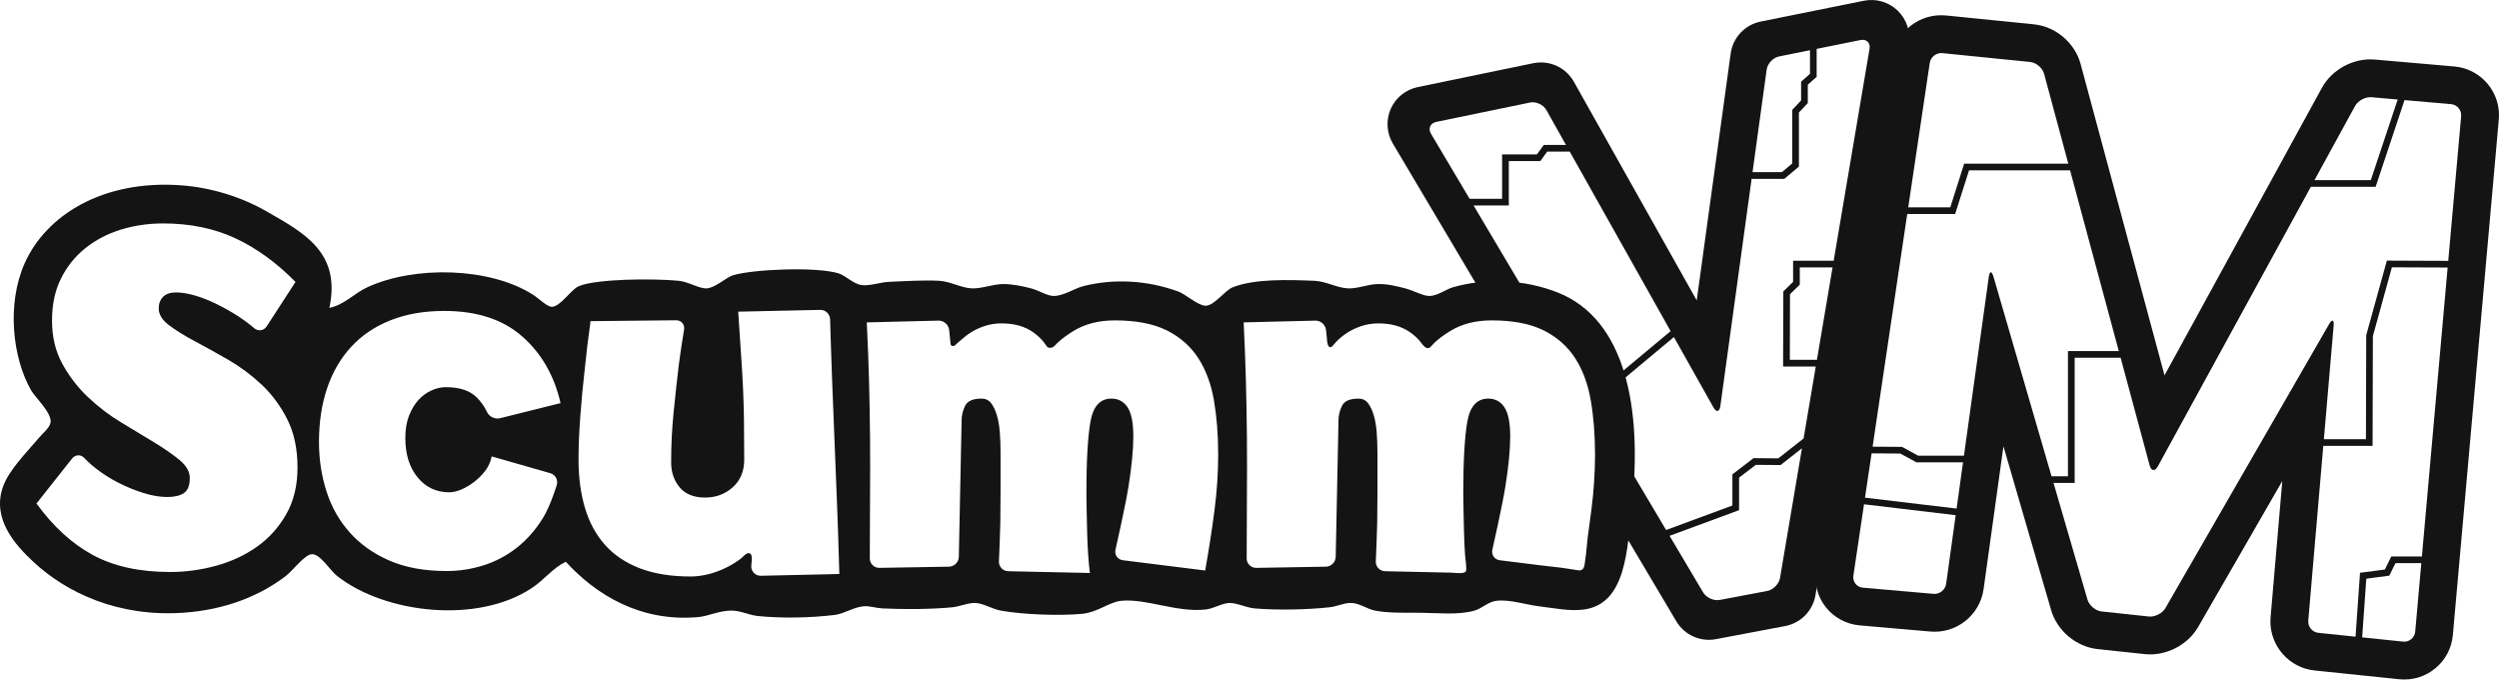
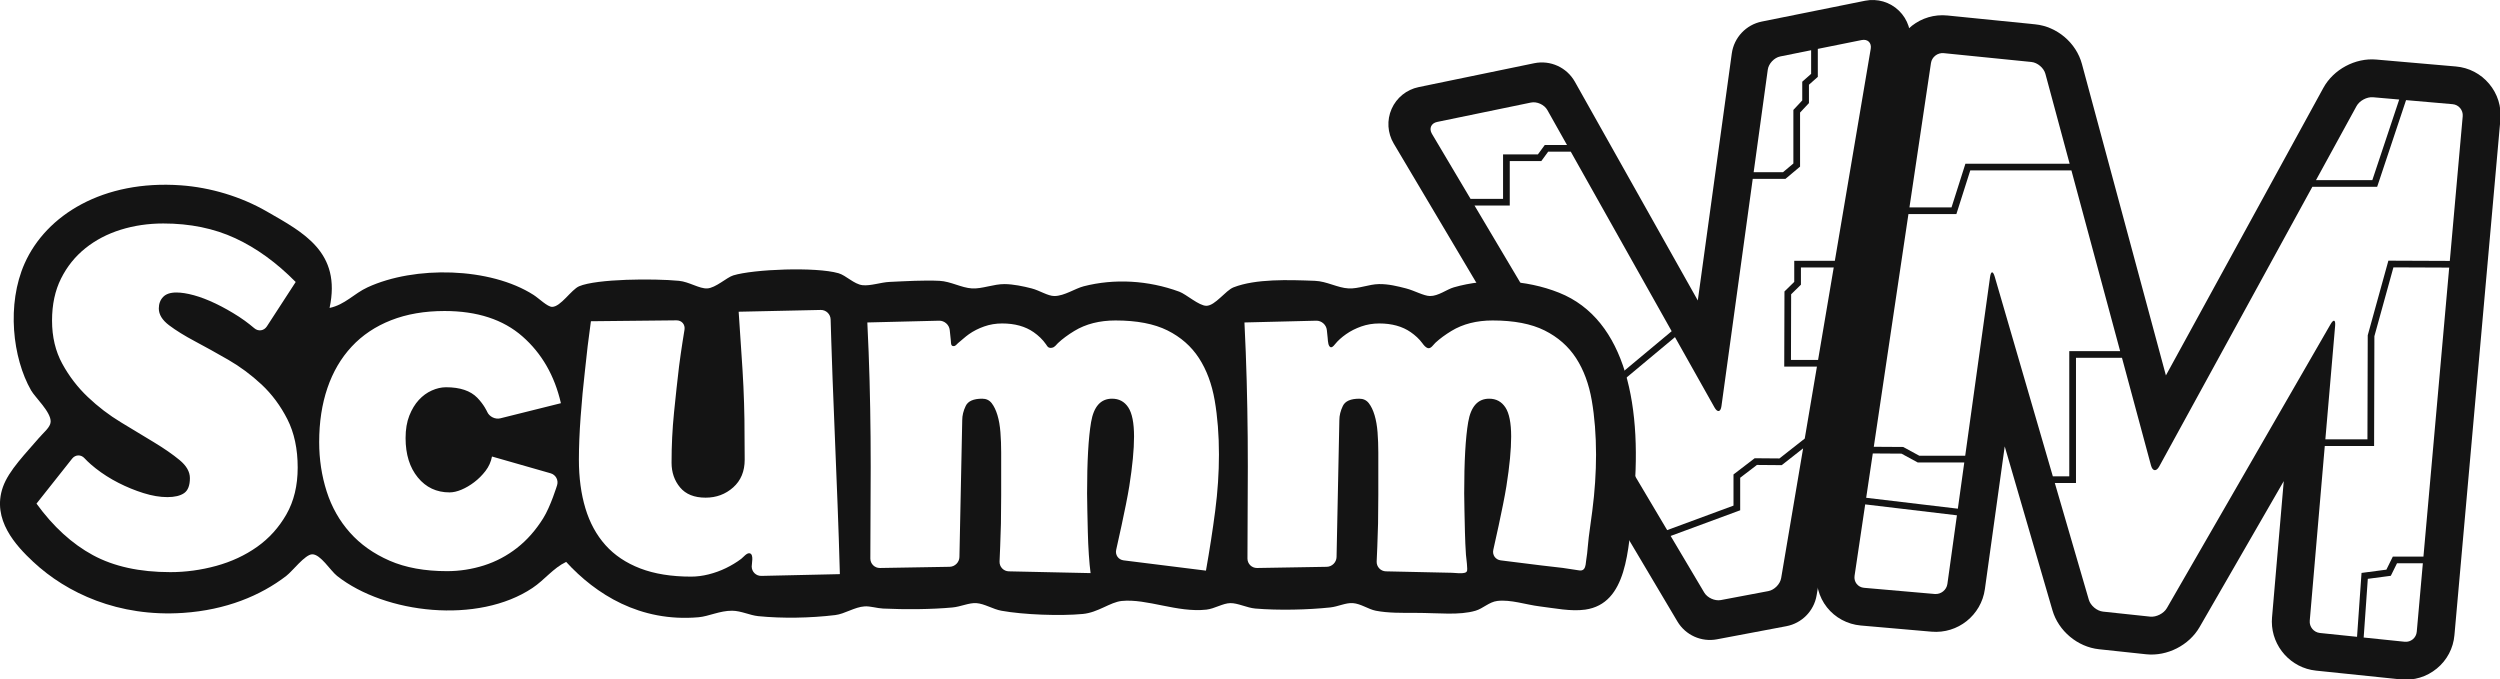
- <svg xmlns="http://www.w3.org/2000/svg" version="1.1" id="Layer_1" x="0px" y="0px" width="566.931px" height="154.093px" viewBox="-0.003 -0.001 566.931 154.093" enable-background="new -0.003 -0.001 566.931 154.093">
+ <svg xmlns="http://www.w3.org/2000/svg" version="1.1" id="Layer_1" x="0px" y="0px" enable-background="new -0.003 -0.001 566.931 154.093">
  <g>
    <g id="layer7">
      <path id="path27" d="M436.783,14.144l-17.318,116.254c-0.141,0.942,0.103,1.867,0.683,2.603    s1.423,1.187,2.37,1.271l16.047,1.399c1.91,0.168,3.686-1.244,3.947-3.146c0,0,8.807-63.336,9.371-67.417    c1.156,3.975,20.719,71.149,20.719,71.149c0.504,1.722,2.293,3.222,4.078,3.41l10.701,1.14c1.773,0.188,3.861-0.875,4.752-2.418    c0,0,34.193-59.302,36.105-62.614c-0.326,3.786-5.582,64.872-5.582,64.872c-0.01,0.104-0.016,0.205-0.016,0.31    c0,1.805,1.385,3.369,3.209,3.56l19.23,1.987c0.938,0.099,1.854-0.18,2.586-0.778c0.729-0.601,1.174-1.447,1.258-2.388    l10.424-116.891c0.082-0.938-0.205-1.854-0.813-2.578c-0.607-0.724-1.457-1.168-2.396-1.25l-18.051-1.57    c-1.777-0.155-3.842,0.951-4.699,2.516l-44.734,81.701c-0.004,0.006-0.006,0.006-0.008,0.01c-0.002-0.004-0.002-0.004-0.004-0.01    l-23.939-88.783c-0.469-1.743-2.244-3.25-4.041-3.431l-19.895-2.003C438.849,10.854,437.066,12.243,436.783,14.144z" style="fill: rgb(255, 255, 255);" />
    </g>
    <g id="layer4">
      <path id="path29" d="M564.333,19c-1.908-2.275-4.586-3.671-7.543-3.929l-18.049-1.569c-4.77-0.415-9.699,2.227-11.996,6.423    c0,0-24.188,44.166-35.697,65.188c-6.199-22.988-19.039-70.604-19.039-70.604c-1.293-4.797-5.645-8.496-10.594-8.993    l-19.896-2.003c-5.975-0.601-11.344,3.579-12.229,9.516l-17.317,116.256c-0.442,2.984,0.364,6.049,2.228,8.406    c1.858,2.354,4.647,3.855,7.658,4.121l16.043,1.4c5.963,0.521,11.277-3.717,12.104-9.646c0,0,2.26-16.262,4.5-32.362    c5.41,18.58,10.822,37.168,10.822,37.168c1.363,4.68,5.699,8.31,10.545,8.821l10.703,1.142c4.746,0.504,9.725-2.028,12.107-6.164    c0,0,9.551-16.562,19.084-33.092c-1.322,15.371-2.66,30.918-2.66,30.918c-0.027,0.317-0.041,0.637-0.041,0.949    c0,5.629,4.309,10.506,10.002,11.094l19.229,1.992c2.971,0.307,5.875-0.57,8.18-2.472c2.307-1.897,3.721-4.582,3.984-7.56    l10.422-116.889C567.15,24.159,566.244,21.277,564.333,19z M534.271,24.044c0.666-1.218,2.344-2.116,3.729-1.996l5.943,0.517    l-6.096,18.277h-12.773L534.271,24.044z M440.664,12.049l19.895,2.003c1.383,0.139,2.811,1.349,3.168,2.69l5.494,20.373h-23.074    h-0.553l-0.168,0.527l-2.979,9.373h-9.541l4.877-32.722C437.986,12.92,439.283,11.911,440.664,12.049z M431.103,102.848    l3.496,1.902l0.17,0.092h0.191h10.377l-1.459,10.486l-20.783-2.473l1.498-10.049L431.103,102.848z M438.65,134.667l-16.047-1.401    c-1.383-0.121-2.348-1.343-2.143-2.716l2.412-16.196l20.797,2.476l-2.162,15.56C441.32,133.76,440.033,134.786,438.65,134.667z     M452.236,62.719c-0.391-1.333-0.861-1.297-1.055,0.076l-5.635,40.534h-10.395l-3.494-1.899l-0.166-0.093l-0.191-0.002    l-6.479-0.041l7.855-52.764h10.318h0.553l0.168-0.528l2.98-9.372h22.928l11.049,40.976h-10.77h-0.764v0.756v27.635h-3.723    L452.236,62.719z M545.181,145.497l-9.295-0.961l0.938-13.306l4.813-0.633l0.4-0.054l0.18-0.36l1.225-2.479h5.861l-1.385,15.541    C547.792,144.625,546.562,145.637,545.181,145.497z M549.437,126.188h-6.473h-0.469l-0.209,0.42l-1.252,2.541l-5.023,0.662    l-0.609,0.08l-0.047,0.617l-0.975,13.869l-8.428-0.871c-1.379-0.145-2.412-1.393-2.293-2.775l3.408-39.619h10.426h0.756    l0.002-0.756l0.064-24.132l4.314-15.606l12.646,0.051L549.437,126.188z M555.414,59.155l-13.355-0.054l-0.574-0.002l-0.152,0.557    l-4.5,16.264l-0.027,0.098v0.102L536.74,99.6h-9.541l2.217-25.75c0.117-1.383-0.355-1.531-1.045-0.329l-37.113,64.363    c-0.691,1.203-2.391,2.064-3.77,1.918l-10.701-1.139c-1.381-0.146-2.828-1.356-3.215-2.688l-7.709-26.466h4.041h0.758v-0.758    V81.118h10.426l6.58,24.403c0.361,1.338,1.203,1.439,1.869,0.224l34.709-63.387h14.148h0.545l0.176-0.518l6.379-19.139    l10.557,0.918c1.383,0.12,2.412,1.35,2.289,2.733L555.414,59.155z" style="fill: rgb(20, 20, 20);" />
    </g>
    <g id="layer6">
      <path id="path50" d="M421.875,8.088L421.875,8.088l-18.472,3.722c-1.782,0.359-3.37,2.05-3.618,3.85    c0,0-10.306,74.859-10.435,75.795c-0.463-0.822-37.666-67.015-37.666-67.015c-0.896-1.594-3-2.553-4.791-2.183l-21.271,4.396    c-0.975,0.2-1.732,0.776-2.088,1.579c-0.354,0.802-0.27,1.752,0.238,2.605l61.738,104.019c0.928,1.561,3.045,2.518,4.822,2.182    L401.108,135c1.776-0.336,3.404-1.996,3.707-3.781l20.308-119.985c0.168-0.984-0.096-1.897-0.723-2.504    C423.775,8.125,422.853,7.893,421.875,8.088z" style="fill: rgb(255, 255, 255);" />
    </g>
    <g id="layer5">
      <path id="path52" d="M430.519,2.419c-2.027-1.968-4.895-2.809-7.668-2.251l-23.417,4.719c-3.576,0.72-6.31,3.625-6.808,7.241    c0,0-4.403,31.996-7.705,55.993C373.005,46.92,357.05,18.532,357.05,18.532c-1.829-3.256-5.559-4.954-9.217-4.198l-26.215,5.418    c-2.72,0.561-4.994,2.4-6.115,4.938c-1.119,2.537-0.942,5.459,0.472,7.844l64.317,108.356c1.84,3.104,5.426,4.721,8.972,4.051    l15.729-2.971c3.526-0.666,6.269-3.46,6.866-7L433.007,10.01C433.478,7.226,432.548,4.385,430.519,2.419z M400.785,15.798    c0.188-1.375,1.457-2.724,2.815-2.999l7.015-1.413v5.358l-1.759,1.556l-0.256,0.226v0.341v3.905l-1.806,1.93l-0.205,0.219v0.299    v11.849l-2.353,1.972h-6.653L400.785,15.798z M341.53,46.599h0.759V45.84v-9.318h6.762h0.386l0.228-0.311L351,34.384h5.119    l22.877,40.706l-18.58,15.5L334.3,46.6L341.53,46.599L341.53,46.599z M325.828,27.645l21.271-4.396    c1.355-0.281,3.025,0.48,3.707,1.689l4.459,7.934h-4.648h-0.387l-0.229,0.31l-1.338,1.828h-7.135h-0.76v0.757v9.32H333.4    l-8.762-14.76C323.934,29.131,324.466,27.924,325.828,27.645z M403.821,131.053c-0.229,1.369-1.536,2.701-2.899,2.957    l-10.771,2.035c-1.362,0.258-3.062-0.508-3.771-1.701l-7.616-12.834l15.272-5.639l0.494-0.182v-0.527v-6.848l3.793-2.902    l5.36,0.043l0.267,0.002l0.209-0.164l4.637-3.643L403.821,131.053z M406.083,66.717l1.992-1.949l0.228-0.223v-0.318v-3.582h7.434    l-3.547,20.953h-6.147L406.083,66.717z M424.126,11.068l-8.135,48.063h-8.445h-0.76v0.758v4.021l-1.99,1.947l-0.226,0.223    l-0.002,0.317l-0.049,15.958l-0.002,0.76h0.76h6.652l-2.763,16.316l-5.737,4.506l-5.357-0.043l-0.26-0.002l-0.205,0.157    l-4.297,3.291l-0.297,0.226v0.375v6.692l-15.039,5.553l-16.783-28.273l18.554-15.48l8.959,15.937    c0.68,1.209,1.392,1.074,1.58-0.301l7.09-51.511h7.14h0.274L405,40.38l2.834-2.376l0.271-0.226v-0.354V25.521l1.809-1.931    l0.205-0.218v-0.299v-3.864l1.756-1.557l0.254-0.225v-0.341v-6.003l9.945-2.003C423.433,8.805,424.359,9.701,424.126,11.068z" style="fill: rgb(20, 20, 20);" />
    </g>
    <path id="path2689" d="M353.483,66.369c15.177,6.063,19.17,25.939,16.729,48.469c-1.06,9.77-1.271,22.031-10.825,23.375   c-3.25,0.457-6.921-0.324-10.335-0.738c-3.063-0.373-6.569-1.598-9.596-1.229c-1.84,0.225-3.238,1.721-4.922,2.213   c-3.736,1.098-8.386,0.492-13.531,0.492c-3.146,0-6.34,0.051-9.103-0.492c-1.666-0.328-3.373-1.59-5.168-1.721   c-1.642-0.123-3.303,0.783-5.166,0.982c-5.01,0.533-11.729,0.695-16.979,0.246c-1.88-0.166-3.958-1.256-5.657-1.229   c-1.678,0.025-3.559,1.271-5.414,1.477c-6.576,0.729-13.49-2.537-19.189-1.967c-2.656,0.266-5.342,2.623-8.857,2.951   c-5.074,0.479-13.408,0.182-18.453-0.736c-1.891-0.344-3.834-1.6-5.658-1.723c-1.654-0.113-3.541,0.811-5.412,0.984   c-4.783,0.445-10.76,0.486-15.748,0.246c-1.436-0.072-2.875-0.574-4.184-0.492c-2.266,0.145-4.504,1.713-6.643,1.969   c-5.709,0.688-12.07,0.789-17.467,0.246c-1.918-0.195-3.865-1.209-5.906-1.229c-2.764-0.032-5.326,1.277-7.627,1.478   c-13.297,1.158-23.307-5.229-30.018-12.549c-2.968,1.426-4.869,4.063-7.627,5.905c-12.333,8.259-33.379,5.879-44.287-2.707   c-1.548-1.219-3.757-4.95-5.658-4.92c-1.621,0.027-4.445,3.8-5.906,4.92c-5.808,4.451-13.629,7.709-23.373,8.365   c-14.66,0.983-26.373-4.496-33.953-11.563c-3.885-3.627-9.488-9.584-6.889-16.976c1.338-3.806,5.254-7.694,8.119-11.071   c1.055-1.246,2.639-2.462,2.705-3.691c0.123-2.213-3.496-5.51-4.428-7.135c-4.228-7.377-5.582-19.55-1.476-28.788   c4.896-11.01,17.828-18.976,35.429-17.715c6.71,0.482,13.599,2.547,19.437,5.905c8.34,4.793,16.992,9.227,14.271,21.897   c3.516-0.753,5.535-3.256,8.611-4.674c10.691-4.936,27.801-4.587,37.643,1.723c1.234,0.793,3.127,2.69,4.184,2.705   c1.957,0.025,4.361-3.92,6.15-4.675c4.008-1.69,16.895-1.782,22.637-1.229c2.285,0.222,4.627,1.82,6.395,1.723   c1.928-0.107,4.414-2.495,5.906-2.953c4.586-1.404,18.709-1.978,23.865-0.492c1.695,0.487,3.506,2.48,5.414,2.707   c1.813,0.215,4.176-0.65,6.15-0.738c3.664-0.168,7.781-0.418,11.318-0.246c2.551,0.125,4.965,1.58,7.379,1.722   c2.244,0.135,4.926-1.004,7.381-0.983c1.967,0.016,4.229,0.486,6.15,0.983c1.83,0.474,3.66,1.733,5.168,1.724   c2.246-0.017,4.652-1.703,6.643-2.215c6.889-1.768,14.553-1.378,21.652,1.23c1.588,0.584,4.469,3.209,6.148,3.199   c1.994-0.012,4.344-3.476,6.152-4.184c5.037-1.963,12.468-1.707,18.451-1.477c2.697,0.104,5.115,1.594,7.629,1.722   c2.229,0.114,4.617-0.948,6.887-0.983c2.152-0.035,4.227,0.486,6.152,0.983c1.939,0.502,3.986,1.702,5.414,1.724   c1.906,0.024,3.781-1.498,5.412-1.97C337.048,63,345.884,63.334,353.483,66.369z" style="fill: rgb(20, 20, 20);" />
    <g id="g2691" enable-background="new    ">
      <g id="g2693">
        <g>
          <g>
            <path id="SVGID_1_" d="M65.161,95.064c1.551,3.064,2.33,6.711,2.33,10.945c0,4.084-0.854,7.619-2.558,10.605       c-1.705,2.985-3.921,5.44-6.649,7.37c-2.727,1.929-5.816,3.363-9.263,4.312c-3.449,0.943-6.916,1.416-10.399,1.416       c-6.973,0-12.826-1.287-17.562-3.854s-8.998-6.463-12.786-11.681l8.075-10.193c0.747-0.942,2.017-0.979,2.817-0.086       c0,0,0.929,1.037,2.52,2.283c1.591,1.25,3.313,2.344,5.171,3.289c1.854,0.947,3.75,1.721,5.683,2.326s3.731,0.908,5.398,0.908       c1.666,0,2.938-0.304,3.807-0.908c0.871-0.604,1.309-1.738,1.309-3.402c0-1.436-0.779-2.797-2.33-4.084       c-1.555-1.283-3.487-2.625-5.797-4.024c-2.313-1.397-4.813-2.91-7.502-4.537c-2.689-1.625-5.189-3.533-7.5-5.728       c-2.313-2.19-4.245-4.707-5.797-7.541c-1.553-2.836-2.33-6.105-2.33-9.811c0-3.629,0.682-6.805,2.045-9.526       c1.363-2.723,3.201-5.008,5.513-6.862c2.31-1.851,4.981-3.25,8.013-4.197c3.029-0.944,6.25-1.417,9.66-1.417       c6.061,0,11.498,1.116,16.311,3.345c4.812,2.231,9.377,5.539,13.697,9.922l-6.539,10.073c-0.654,1.009-1.936,1.191-2.846,0.402       c0,0-1.643-1.42-3.46-2.595c-1.817-1.17-3.599-2.171-5.341-3.004c-1.744-0.832-3.374-1.455-4.889-1.872       c-1.517-0.415-2.84-0.624-3.978-0.624c-1.364,0-2.368,0.341-3.012,1.021c-0.646,0.681-0.966,1.55-0.966,2.608       c0,1.36,0.775,2.628,2.33,3.8c1.551,1.172,3.504,2.381,5.853,3.629c2.349,1.249,4.868,2.646,7.56,4.195       c2.688,1.552,5.209,3.423,7.559,5.613C61.654,89.377,63.605,92.004,65.161,95.064z M94.954,90.676       c0.866-0.941,1.848-1.656,2.944-2.146c1.093-0.487,2.168-0.733,3.228-0.733c3.17,0,5.528,0.791,7.076,2.373       c1.547,1.582,2.248,3.197,2.248,3.197c0.477,1.1,1.818,1.762,2.981,1.473l13.737-3.428c-1.435-6.25-4.342-11.3-8.719-15.139       c-4.379-3.842-10.267-5.762-17.664-5.762c-4.529,0-8.568,0.695-12.117,2.09s-6.529,3.389-8.944,5.989       c-2.417,2.599-4.247,5.726-5.492,9.377c-1.246,3.656-1.869,7.74-1.869,12.259c0,3.918,0.566,7.646,1.698,11.188       s2.887,6.646,5.266,9.32c2.377,2.676,5.377,4.803,9.002,6.385c3.623,1.58,7.963,2.371,13.021,2.371       c2.868,0,5.661-0.438,8.379-1.299c2.718-0.867,5.209-2.186,7.474-3.955c2.266-1.77,4.246-4.01,5.944-6.725       c1.698-2.711,3.16-7.518,3.16-7.518c0.349-1.146-0.31-2.354-1.461-2.687l-13.304-3.807c-0.228,1.207-0.719,2.297-1.473,3.277       c-0.756,0.979-1.604,1.826-2.548,2.541c-0.944,0.719-1.907,1.284-2.888,1.698s-1.887,0.619-2.717,0.619       c-2.944,0-5.342-1.129-7.19-3.389c-1.851-2.261-2.774-5.233-2.774-8.929c0-1.954,0.283-3.649,0.85-5.084       C93.368,92.807,94.084,91.62,94.954,90.676z M189.329,100.25c-0.189-4.686-0.379-9.461-0.568-14.334       c-0.189-4.873-0.445-13.508-0.445-13.508c-0.035-1.201-1.049-2.164-2.25-2.137l-18.598,0.404       c0.229,3.627,0.436,6.763,0.625,9.407c0.189,2.645,0.342,5.176,0.455,7.592c0.113,2.416,0.189,4.91,0.229,7.477       c0.035,2.57,0.057,5.593,0.057,9.066c0,2.645-0.871,4.74-2.611,6.289c-1.742,1.549-3.822,2.322-6.248,2.322       c-2.572,0-4.504-0.775-5.791-2.322c-1.289-1.549-1.93-3.418-1.93-5.609c0-3.92,0.18-7.598,0.566-11.442       c0.379-3.774,0.756-7.25,1.137-10.427c0.455-3.625,1.229-8.268,1.229-8.268c0.197-1.186-0.623-2.146-1.826-2.133l-19.391,0.203       c-0.531,3.779-0.984,7.555-1.363,11.333c-0.379,3.248-0.699,6.685-0.965,10.312c-0.266,3.625-0.396,6.873-0.396,9.743       c0,4.078,0.492,7.755,1.477,11.025c0.982,3.271,2.5,6.051,4.543,8.34s4.674,4.051,7.893,5.291       c3.217,1.235,7.059,1.856,11.525,1.856c1.287,0,2.611-0.17,3.975-0.51c1.361-0.341,2.668-0.813,3.918-1.419       c1.248-0.604,2.4-1.301,3.463-2.094c0.477-0.356,1.313-1.485,1.998-1.248c0.889,0.312,0.387,2.306,0.387,2.97       c0,1.202,0.982,2.163,2.186,2.137l17.801-0.399c-0.152-5.554-0.322-10.756-0.512-15.61       C189.706,109.702,189.516,104.934,189.329,100.25z M271.823,81.186c-1.736-2.672-4.115-4.762-7.133-6.27       c-3.02-1.506-6.945-2.26-11.775-2.26c-3.625,0-6.738,0.791-9.344,2.373c-0.693,0.422-1.373,0.869-2.025,1.354       c-0.586,0.435-1.154,0.898-1.684,1.399c-0.395,0.373-0.738,0.944-1.311,1.045c-0.146,0.024-0.299,0.062-0.453,0.047       c-0.523-0.049-0.668-0.401-0.938-0.791c-0.754-1.094-1.732-2.015-2.818-2.772c-1.889-1.316-4.266-1.977-7.133-1.977       c-1.436,0-2.795,0.226-4.078,0.678c-1.285,0.451-2.434,1.035-3.453,1.751c-0.861,0.604-1.604,1.334-2.426,1.984       c-0.404,0.317-0.564,0.756-1.131,0.721c-0.586-0.038-0.502-0.784-0.543-1.184c-0.049-0.474-0.1-0.947-0.148-1.421       c-0.037-0.347-0.074-0.694-0.109-1.04c-0.123-1.191-1.205-2.144-2.404-2.115l-16.279,0.399c0.227,4.595,0.396,9,0.51,13.22       c0.114,4.219,0.188,8.491,0.227,12.821c0.037,4.332,0.037,8.908,0,13.729c-0.039,4.82-0.053,13.75-0.053,13.75       c-0.002,1.199,0.977,2.164,2.176,2.146l15.797-0.27c1.197-0.021,2.199-1.02,2.223-2.215l0.637-31.037       c0-1.055,0.264-2.127,0.791-3.221c0.527-1.093,1.771-1.64,3.736-1.64c0.906,0,1.623,0.338,2.152,1.019       c0.525,0.678,0.961,1.582,1.303,2.711c0.34,1.129,0.564,2.428,0.678,3.897c0.113,1.467,0.17,2.994,0.17,4.576       c0,3.916,0,7.117,0,9.604c0,2.483-0.02,4.649-0.057,6.493c-0.039,1.851-0.096,3.58-0.17,5.199       c-0.076,1.62-0.143,3.416-0.143,3.416c-0.045,1.196,0.896,2.198,2.096,2.228l18.543,0.401       c-0.152-1.129-0.283-2.522-0.395-4.181c-0.113-1.655-0.191-3.351-0.229-5.084c-0.037-1.731-0.074-3.389-0.113-4.971       s-0.057-2.861-0.057-3.843c0-7.229,0.303-12.612,0.908-16.155c0.604-3.539,2.188-5.311,4.756-5.311       c1.584,0,2.811,0.66,3.68,1.979c0.865,1.318,1.303,3.521,1.303,6.609c0,2.938-0.359,6.686-1.076,11.242       c-0.719,4.558-2.971,14.427-2.971,14.427c-0.266,1.168,0.49,2.244,1.68,2.396l18.672,2.33c0.83-4.67,1.529-9.188,2.096-13.56       c0.566-4.366,0.85-8.625,0.85-12.769c0-4.442-0.322-8.528-0.963-12.258C274.749,87.061,273.559,83.859,271.823,81.186z        M360.882,90.79c-0.644-3.729-1.83-6.931-3.563-9.604c-1.737-2.672-4.116-4.762-7.137-6.27       c-3.021-1.506-6.942-2.26-11.774-2.26c-3.623,0-6.736,0.791-9.343,2.373c-0.666,0.405-1.315,0.834-1.946,1.295       c-0.593,0.434-1.162,0.896-1.697,1.396c-0.442,0.414-1.014,1.406-1.715,1.203c-0.5-0.146-0.938-0.701-1.229-1.105       c-0.718-0.984-1.644-1.813-2.64-2.506c-1.889-1.315-4.267-1.978-7.133-1.978c-1.438,0-2.795,0.227-4.078,0.679       c-1.282,0.452-2.435,1.036-3.451,1.751c-1.02,0.716-1.852,1.469-2.491,2.259c-0.104,0.127-0.205,0.252-0.317,0.369       c-0.162,0.168-0.416,0.396-0.671,0.334c-0.288-0.067-0.459-0.498-0.522-0.752c-0.116-0.445-0.127-0.917-0.172-1.374       c-0.062-0.592-0.121-1.186-0.185-1.777c-0.125-1.193-1.207-2.145-2.403-2.115l-16.277,0.399       c0.225,4.595,0.396,9.001,0.508,13.22c0.115,4.219,0.189,8.492,0.229,12.822c0.037,4.332,0.037,8.908,0,13.729       c-0.039,4.82-0.055,13.75-0.055,13.75c-0.002,1.199,0.977,2.164,2.178,2.146l15.799-0.269c1.197-0.021,2.197-1.016,2.223-2.215       l0.635-31.037c0-1.055,0.266-2.127,0.793-3.221c0.527-1.092,1.773-1.639,3.736-1.639c0.906,0,1.623,0.338,2.15,1.018       c0.525,0.678,0.963,1.582,1.303,2.711s0.563,2.428,0.68,3.898c0.113,1.469,0.17,2.994,0.17,4.574c0,3.918,0,7.118,0,9.604       c0,2.483-0.02,4.649-0.057,6.495c-0.039,1.849-0.096,3.578-0.17,5.197c-0.076,1.621-0.146,3.416-0.146,3.416       c-0.045,1.196,0.896,2.198,2.1,2.228c0.012,0,0.021,0,0.033,0c0.6,0.012,1.197,0.024,1.799,0.039       c1.293,0.026,2.586,0.057,3.881,0.084c1.582,0.032,3.164,0.067,4.748,0.104c1.494,0.031,2.988,0.063,4.48,0.098       c0.916,0.021,1.99,0.219,2.891,0.012c0.76-0.176,0.592-0.777,0.57-1.385c-0.025-0.918-0.193-1.814-0.26-2.729       c-0.109-1.655-0.188-3.352-0.229-5.084c-0.037-1.731-0.074-3.391-0.111-4.971c-0.039-1.582-0.059-2.861-0.059-3.843       c0-7.229,0.301-12.614,0.906-16.155s2.189-5.313,4.756-5.313c1.586,0,2.813,0.662,3.682,1.979       c0.865,1.317,1.305,3.521,1.305,6.608c0,2.938-0.357,6.687-1.078,11.242c-0.717,4.562-2.969,14.428-2.969,14.428       c-0.268,1.168,0.486,2.246,1.68,2.396c0.51,0.063,1.018,0.127,1.521,0.19c2.555,0.32,5.104,0.636,7.656,0.955       c1.619,0.203,3.242,0.373,4.863,0.563c0.984,0.113,1.957,0.332,2.938,0.443c0.607,0.066,1.377,0.375,1.867-0.166       c0.465-0.52,0.438-1.469,0.545-2.109c0.166-0.967,0.264-1.939,0.344-2.916c0.121-1.495,0.313-2.959,0.523-4.443       c0.18-1.248,0.344-2.496,0.506-3.746c0.564-4.367,0.85-8.624,0.85-12.768C361.846,98.604,361.524,94.518,360.882,90.79z" style="fill: rgb(255, 255, 255);" />
          </g>
        </g>
      </g>
    </g>
  </g>
</svg>
